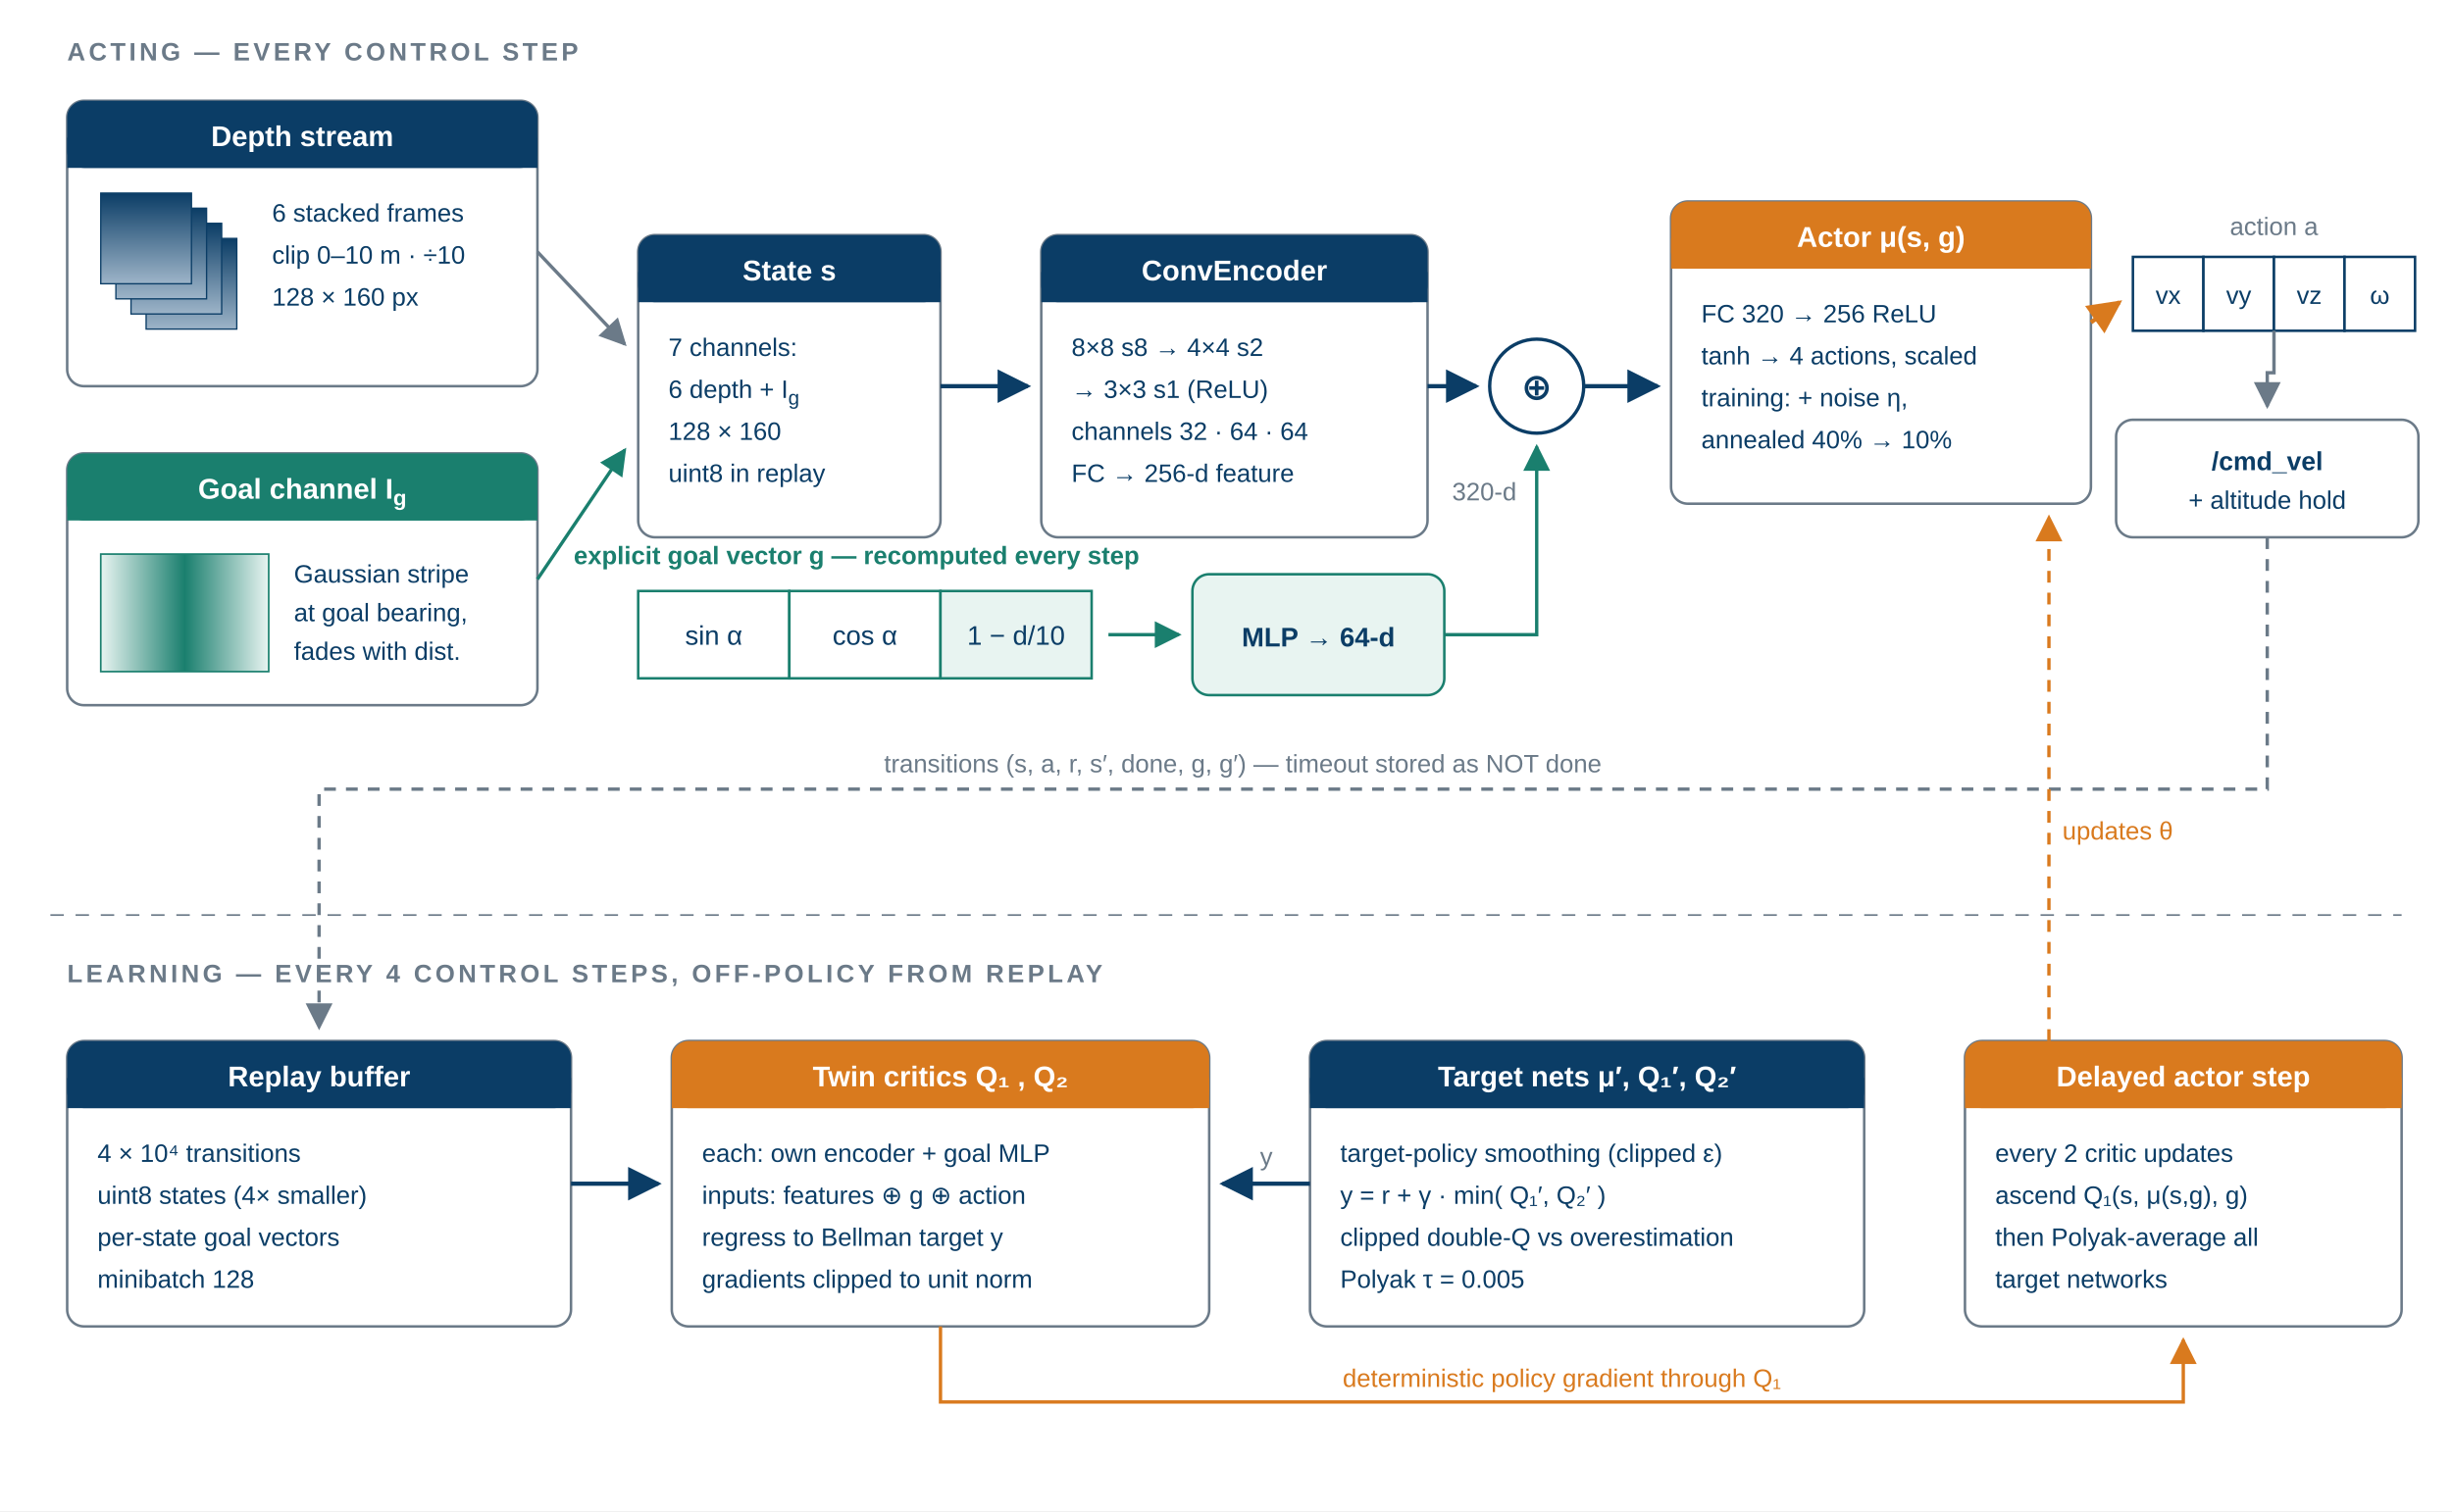
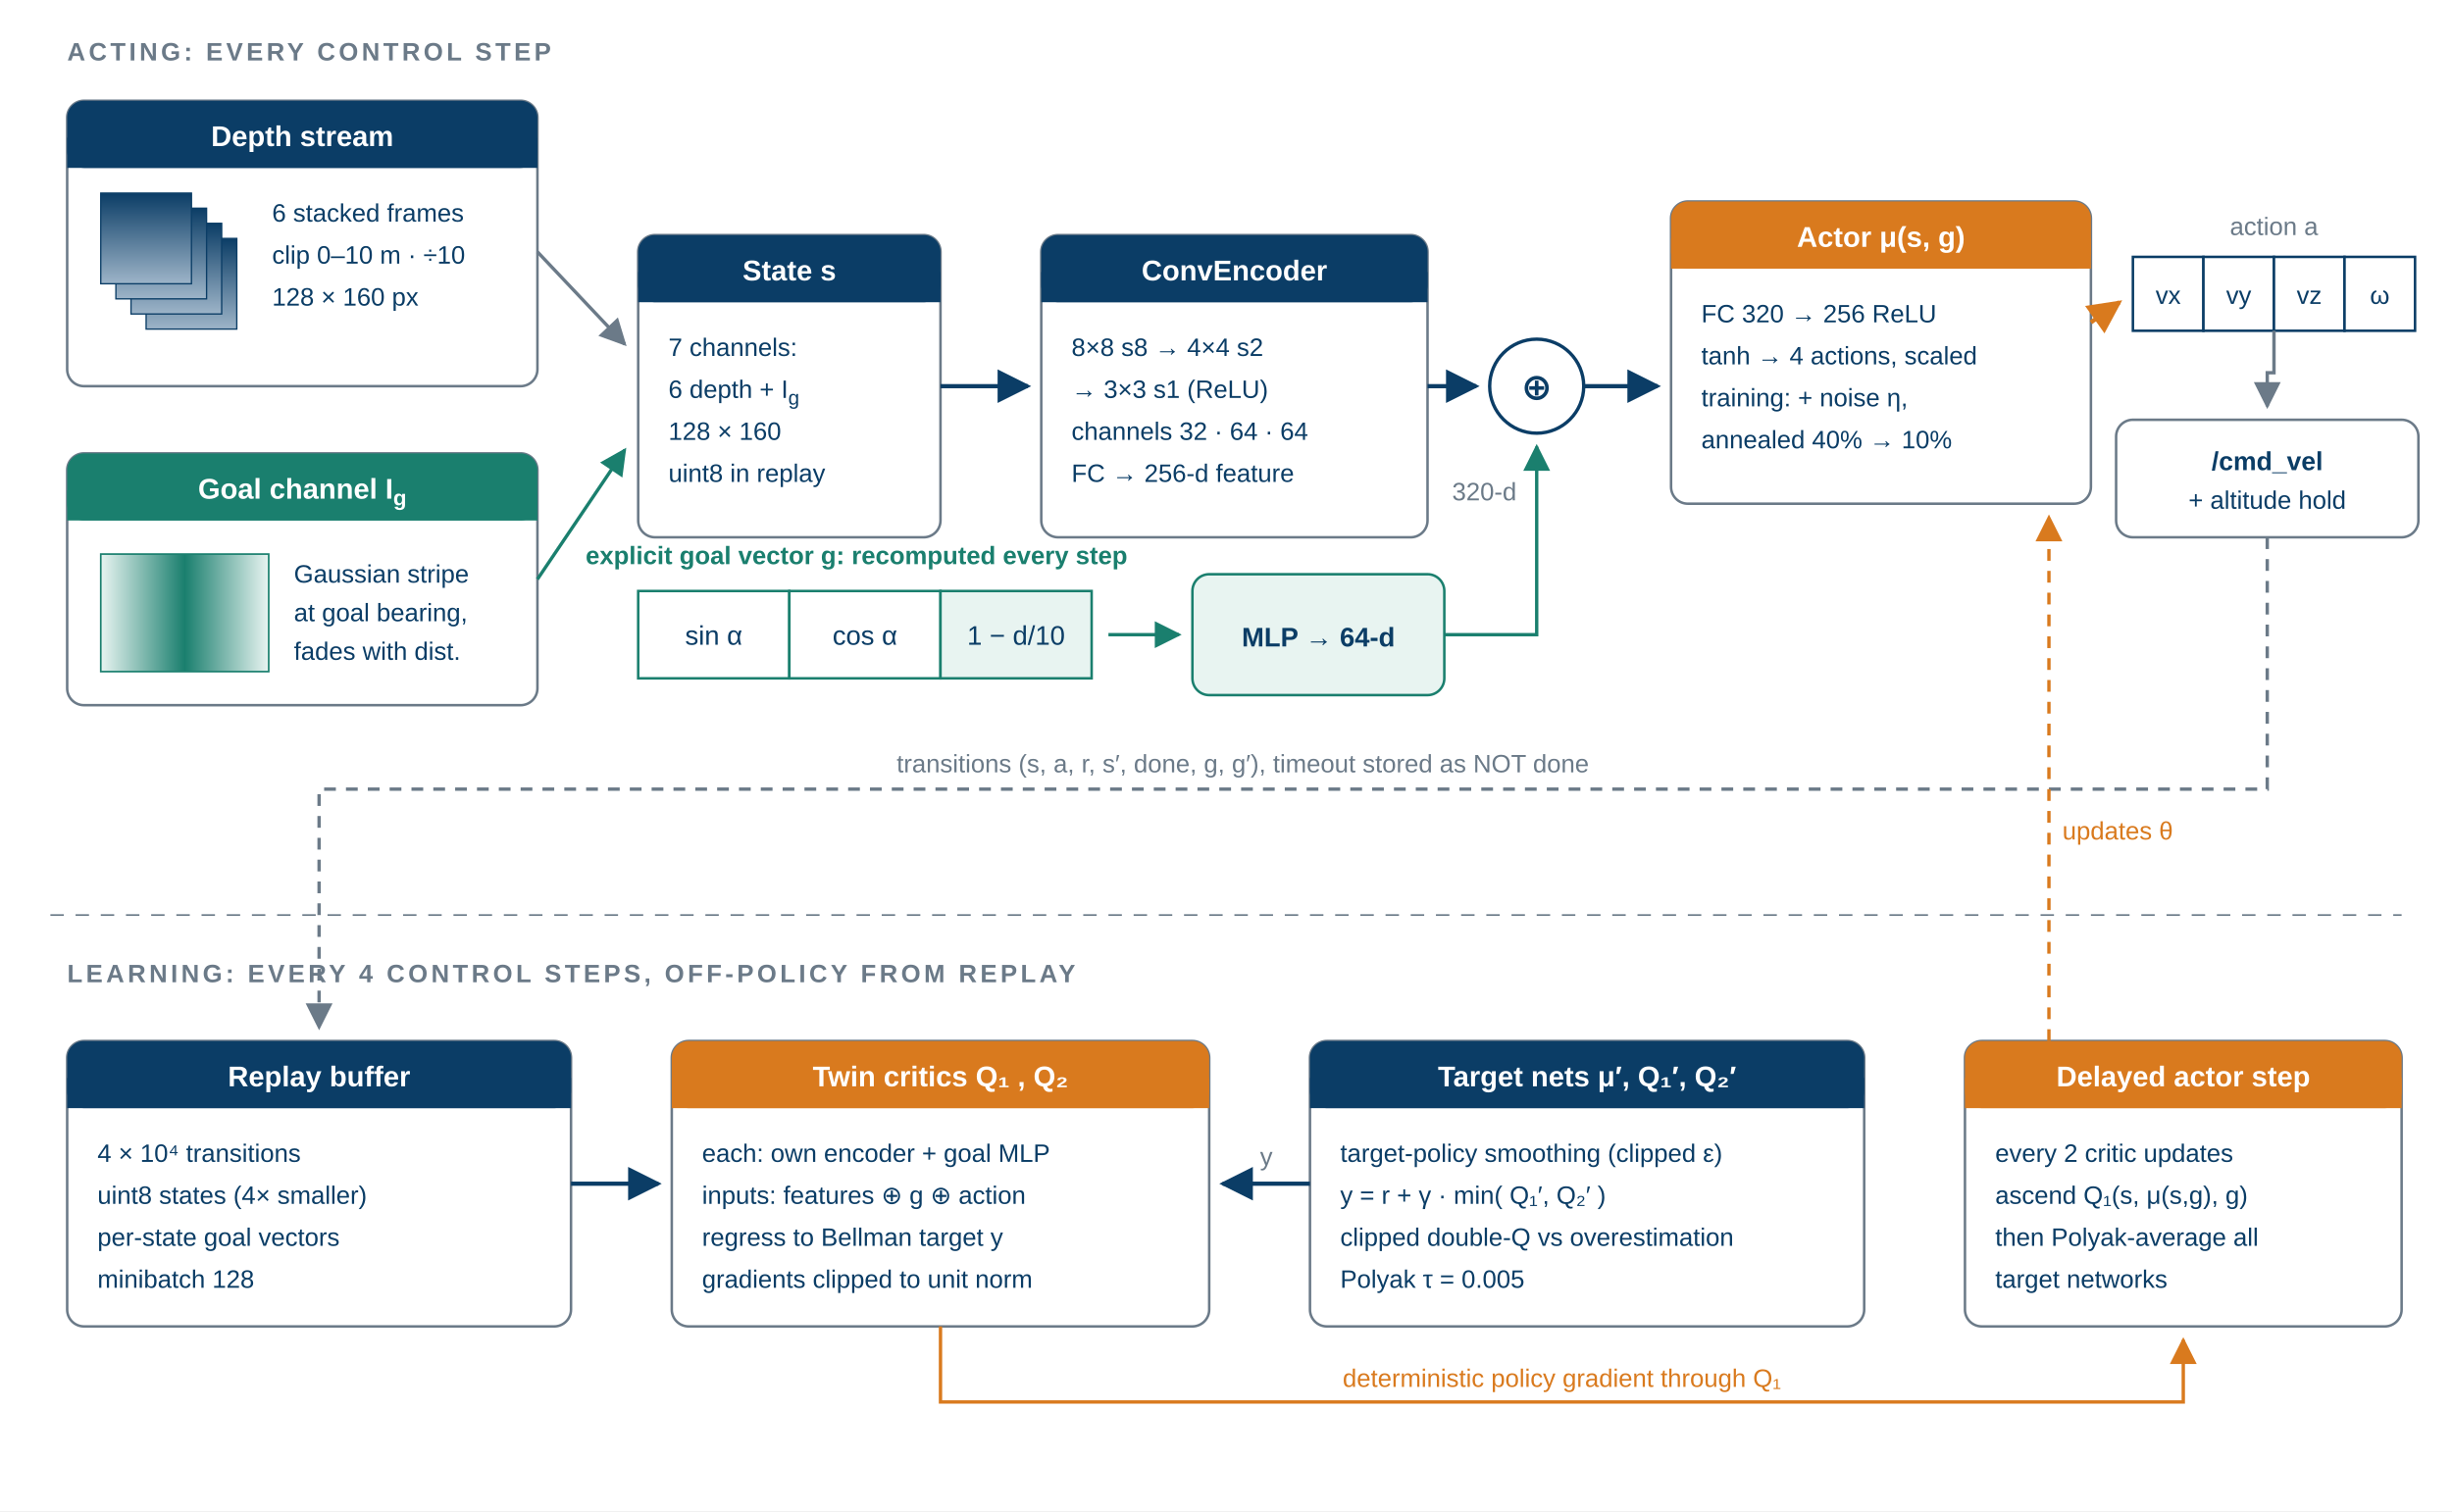
<svg xmlns="http://www.w3.org/2000/svg" viewBox="0 0 1460 900" width="1460" height="900" font-family="Segoe UI, Arial, sans-serif">
  <defs>
    <marker id="arr" viewBox="0 0 10 10" refX="9" refY="5" markerWidth="8" markerHeight="8" orient="auto-start-reverse">
      <path d="M0,0 L10,5 L0,10 z" fill="#6b7a88" />
    </marker>
    <marker id="arrB" viewBox="0 0 10 10" refX="9" refY="5" markerWidth="8" markerHeight="8" orient="auto-start-reverse">
      <path d="M0,0 L10,5 L0,10 z" fill="#0b3d66" />
    </marker>
    <marker id="arrT" viewBox="0 0 10 10" refX="9" refY="5" markerWidth="8" markerHeight="8" orient="auto-start-reverse">
      <path d="M0,0 L10,5 L0,10 z" fill="#1a7f6e" />
    </marker>
    <marker id="arrO" viewBox="0 0 10 10" refX="9" refY="5" markerWidth="8" markerHeight="8" orient="auto-start-reverse">
      <path d="M0,0 L10,5 L0,10 z" fill="#d97a1e" />
    </marker>
    <linearGradient id="stripe" x1="0" y1="0" x2="1" y2="0">
      <stop offset="0" stop-color="#e8f4f1" />
      <stop offset="0.5" stop-color="#1a7f6e" />
      <stop offset="1" stop-color="#e8f4f1" />
    </linearGradient>
    <linearGradient id="depthg" x1="0" y1="0" x2="0" y2="1">
      <stop offset="0" stop-color="#0b3d66" />
      <stop offset="1" stop-color="#9db4c8" />
    </linearGradient>
  </defs>
  <rect x="0" y="0" width="1460" height="900" fill="#ffffff" />
-   <text x="40" y="36" font-size="15" fill="#6b7a88" font-weight="700" letter-spacing="2">ACTING — EVERY CONTROL STEP</text>
+   <text x="40" y="36" font-size="15" fill="#6b7a88" font-weight="700" letter-spacing="2">ACTING: EVERY CONTROL STEP</text>
  <rect x="40" y="60" width="280" height="170" rx="10" fill="#ffffff" stroke="#6b7a88" stroke-width="1.5" />
  <rect x="40" y="60" width="280" height="40" rx="10" fill="#0b3d66" />
  <rect x="40" y="82" width="280" height="18" fill="#0b3d66" />
  <text x="180" y="87" font-size="17" fill="#ffffff" text-anchor="middle" font-weight="700">Depth stream</text>
  <g>
    <rect x="87" y="142" width="54" height="54" fill="url(#depthg)" stroke="#0b3d66" stroke-width="0.8" />
    <rect x="78" y="133" width="54" height="54" fill="url(#depthg)" stroke="#0b3d66" stroke-width="0.8" />
    <rect x="69" y="124" width="54" height="54" fill="url(#depthg)" stroke="#0b3d66" stroke-width="0.8" />
    <rect x="60" y="115" width="54" height="54" fill="url(#depthg)" stroke="#0b3d66" stroke-width="0.8" />
  </g>
  <text x="162" y="132" font-size="15" fill="#0b3d66">6 stacked frames</text>
  <text x="162" y="157" font-size="15" fill="#0b3d66">clip 0–10 m · ÷10</text>
  <text x="162" y="182" font-size="15" fill="#0b3d66">128 × 160 px</text>
  <rect x="40" y="270" width="280" height="150" rx="10" fill="#ffffff" stroke="#6b7a88" stroke-width="1.5" />
  <rect x="40" y="270" width="280" height="40" rx="10" fill="#1a7f6e" />
  <rect x="40" y="292" width="280" height="18" fill="#1a7f6e" />
  <text x="180" y="297" font-size="17" fill="#ffffff" text-anchor="middle" font-weight="700">Goal channel I<tspan dy="4" font-size="13">g</tspan>
  </text>
  <rect x="60" y="330" width="100" height="70" fill="url(#stripe)" stroke="#1a7f6e" stroke-width="1" />
  <text x="175" y="347" font-size="15" fill="#0b3d66">Gaussian stripe</text>
  <text x="175" y="370" font-size="15" fill="#0b3d66">at goal bearing,</text>
  <text x="175" y="393" font-size="15" fill="#0b3d66">fades with dist.</text>
  <rect x="380" y="140" width="180" height="180" rx="10" fill="#ffffff" stroke="#6b7a88" stroke-width="1.5" />
  <rect x="380" y="140" width="180" height="40" rx="10" fill="#0b3d66" />
  <rect x="380" y="162" width="180" height="18" fill="#0b3d66" />
  <text x="470" y="167" font-size="17" fill="#ffffff" text-anchor="middle" font-weight="700">State s</text>
  <text x="398" y="212" font-size="15" fill="#0b3d66">7 channels:</text>
  <text x="398" y="237" font-size="15" fill="#0b3d66">6 depth + I<tspan dy="4" font-size="12">g</tspan>
  </text>
  <text x="398" y="262" font-size="15" fill="#0b3d66">128 × 160</text>
  <text x="398" y="287" font-size="15" fill="#0b3d66">uint8 in replay</text>
  <rect x="620" y="140" width="230" height="180" rx="10" fill="#ffffff" stroke="#6b7a88" stroke-width="1.5" />
  <rect x="620" y="140" width="230" height="40" rx="10" fill="#0b3d66" />
  <rect x="620" y="162" width="230" height="18" fill="#0b3d66" />
  <text x="735" y="167" font-size="17" fill="#ffffff" text-anchor="middle" font-weight="700">ConvEncoder</text>
  <text x="638" y="212" font-size="15" fill="#0b3d66">8×8 s8 → 4×4 s2</text>
  <text x="638" y="237" font-size="15" fill="#0b3d66">→ 3×3 s1 (ReLU)</text>
  <text x="638" y="262" font-size="15" fill="#0b3d66">channels 32 · 64 · 64</text>
  <text x="638" y="287" font-size="15" fill="#0b3d66">FC → 256-d feature</text>
-   <text x="510" y="336" font-size="15" fill="#1a7f6e" text-anchor="middle" font-weight="600">explicit goal vector g — recomputed every step</text>
+   <text x="510" y="336" font-size="15" fill="#1a7f6e" text-anchor="middle" font-weight="600">explicit goal vector g: recomputed every step</text>
  <rect x="380" y="352" width="90" height="52" fill="#ffffff" stroke="#1a7f6e" stroke-width="1.5" />
  <text x="425" y="384" font-size="16" fill="#0b3d66" text-anchor="middle">sin α</text>
  <rect x="470" y="352" width="90" height="52" fill="#ffffff" stroke="#1a7f6e" stroke-width="1.5" />
  <text x="515" y="384" font-size="16" fill="#0b3d66" text-anchor="middle">cos α</text>
  <rect x="560" y="352" width="90" height="52" fill="#e8f4f1" stroke="#1a7f6e" stroke-width="1.5" />
  <text x="605" y="384" font-size="16" fill="#0b3d66" text-anchor="middle">1 − d/10</text>
  <rect x="710" y="342" width="150" height="72" rx="10" fill="#e8f4f1" stroke="#1a7f6e" stroke-width="1.5" />
  <text x="785" y="385" font-size="16" fill="#0b3d66" text-anchor="middle" font-weight="600">MLP → 64-d</text>
  <circle cx="915" cy="230" r="28" fill="#ffffff" stroke="#0b3d66" stroke-width="2" />
  <text x="915" y="238" font-size="22" fill="#0b3d66" text-anchor="middle" font-weight="700">⊕</text>
  <text x="903" y="298" font-size="15" fill="#6b7a88" text-anchor="end">320-d</text>
  <rect x="995" y="120" width="250" height="180" rx="10" fill="#ffffff" stroke="#6b7a88" stroke-width="1.5" />
  <rect x="995" y="120" width="250" height="40" rx="10" fill="#d97a1e" />
  <rect x="995" y="142" width="250" height="18" fill="#d97a1e" />
  <text x="1120" y="147" font-size="17" fill="#ffffff" text-anchor="middle" font-weight="700">Actor μ(s, g)</text>
  <text x="1013" y="192" font-size="15" fill="#0b3d66">FC 320 → 256 ReLU</text>
  <text x="1013" y="217" font-size="15" fill="#0b3d66">tanh → 4 actions, scaled</text>
  <text x="1013" y="242" font-size="15" fill="#0b3d66">training: + noise η,</text>
  <text x="1013" y="267" font-size="15" fill="#0b3d66">annealed 40% → 10%</text>
  <text x="1354" y="140" font-size="15" fill="#6b7a88" text-anchor="middle">action a</text>
  <rect x="1270" y="153" width="42" height="44" fill="#ffffff" stroke="#0b3d66" stroke-width="1.5" />
  <text x="1291" y="181" font-size="15" fill="#0b3d66" text-anchor="middle">vx</text>
  <rect x="1312" y="153" width="42" height="44" fill="#ffffff" stroke="#0b3d66" stroke-width="1.5" />
  <text x="1333" y="181" font-size="15" fill="#0b3d66" text-anchor="middle">vy</text>
  <rect x="1354" y="153" width="42" height="44" fill="#ffffff" stroke="#0b3d66" stroke-width="1.5" />
  <text x="1375" y="181" font-size="15" fill="#0b3d66" text-anchor="middle">vz</text>
  <rect x="1396" y="153" width="42" height="44" fill="#ffffff" stroke="#0b3d66" stroke-width="1.5" />
  <text x="1417" y="181" font-size="15" fill="#0b3d66" text-anchor="middle">ω</text>
  <rect x="1260" y="250" width="180" height="70" rx="10" fill="#ffffff" stroke="#6b7a88" stroke-width="1.5" />
  <text x="1350" y="280" font-size="15.5" fill="#0b3d66" text-anchor="middle" font-weight="600">/cmd_vel</text>
  <text x="1350" y="303" font-size="15" fill="#0b3d66" text-anchor="middle">+ altitude hold</text>
  <path d="M320,150 L372,205" fill="none" stroke="#6b7a88" stroke-width="2" marker-end="url(#arr)" />
  <path d="M320,345 L372,268" fill="none" stroke="#1a7f6e" stroke-width="2" marker-end="url(#arrT)" />
  <path d="M560,230 L612,230" fill="none" stroke="#0b3d66" stroke-width="2.5" marker-end="url(#arrB)" />
  <path d="M850,230 L879,230" fill="none" stroke="#0b3d66" stroke-width="2.5" marker-end="url(#arrB)" />
  <path d="M660,378 L702,378" fill="none" stroke="#1a7f6e" stroke-width="2" marker-end="url(#arrT)" />
  <path d="M860,378 L915,378 L915,266" fill="none" stroke="#1a7f6e" stroke-width="2" marker-end="url(#arrT)" />
  <path d="M943,230 L987,230" fill="none" stroke="#0b3d66" stroke-width="2.5" marker-end="url(#arrB)" />
  <path d="M1245,192 L1262,180" fill="none" stroke="#d97a1e" stroke-width="2.5" marker-end="url(#arrO)" />
  <path d="M1354,197 L1354,222 L1350,222 L1350,242" fill="none" stroke="#6b7a88" stroke-width="2" marker-end="url(#arr)" />
  <line x1="30" y1="545" x2="1430" y2="545" stroke="#6b7a88" stroke-width="1" stroke-dasharray="8,7" />
-   <text x="40" y="585" font-size="15" fill="#6b7a88" font-weight="700" letter-spacing="2">LEARNING — EVERY 4 CONTROL STEPS, OFF-POLICY FROM REPLAY</text>
+   <text x="40" y="585" font-size="15" fill="#6b7a88" font-weight="700" letter-spacing="2">LEARNING: EVERY 4 CONTROL STEPS, OFF-POLICY FROM REPLAY</text>
  <path d="M1350,320 L1350,470 L190,470 L190,612" fill="none" stroke="#6b7a88" stroke-width="2" stroke-dasharray="7,6" marker-end="url(#arr)" />
-   <text x="740" y="460" font-size="15" fill="#6b7a88" text-anchor="middle">transitions (s, a, r, s′, done, g, g′) — timeout stored as NOT done</text>
+   <text x="740" y="460" font-size="15" fill="#6b7a88" text-anchor="middle">transitions (s, a, r, s′, done, g, g′), timeout stored as NOT done</text>
  <rect x="40" y="620" width="300" height="170" rx="10" fill="#ffffff" stroke="#6b7a88" stroke-width="1.5" />
  <rect x="40" y="620" width="300" height="40" rx="10" fill="#0b3d66" />
  <rect x="40" y="642" width="300" height="18" fill="#0b3d66" />
  <text x="190" y="647" font-size="17" fill="#ffffff" text-anchor="middle" font-weight="700">Replay buffer</text>
  <text x="58" y="692" font-size="15" fill="#0b3d66">4 × 10⁴ transitions</text>
  <text x="58" y="717" font-size="15" fill="#0b3d66">uint8 states (4× smaller)</text>
  <text x="58" y="742" font-size="15" fill="#0b3d66">per-state goal vectors</text>
  <text x="58" y="767" font-size="15" fill="#0b3d66">minibatch 128</text>
  <rect x="400" y="620" width="320" height="170" rx="10" fill="#ffffff" stroke="#6b7a88" stroke-width="1.5" />
  <rect x="400" y="620" width="320" height="40" rx="10" fill="#d97a1e" />
  <rect x="400" y="642" width="320" height="18" fill="#d97a1e" />
  <text x="560" y="647" font-size="17" fill="#ffffff" text-anchor="middle" font-weight="700">Twin critics Q₁ , Q₂</text>
  <text x="418" y="692" font-size="15" fill="#0b3d66">each: own encoder + goal MLP</text>
  <text x="418" y="717" font-size="15" fill="#0b3d66">inputs: features ⊕ g ⊕ action</text>
  <text x="418" y="742" font-size="15" fill="#0b3d66">regress to Bellman target y</text>
  <text x="418" y="767" font-size="15" fill="#0b3d66">gradients clipped to unit norm</text>
  <rect x="780" y="620" width="330" height="170" rx="10" fill="#ffffff" stroke="#6b7a88" stroke-width="1.5" />
  <rect x="780" y="620" width="330" height="40" rx="10" fill="#0b3d66" />
  <rect x="780" y="642" width="330" height="18" fill="#0b3d66" />
  <text x="945" y="647" font-size="17" fill="#ffffff" text-anchor="middle" font-weight="700">Target nets μ′, Q₁′, Q₂′</text>
  <text x="798" y="692" font-size="15" fill="#0b3d66">target-policy smoothing (clipped ε)</text>
  <text x="798" y="717" font-size="15" fill="#0b3d66">y = r + γ · min( Q₁′, Q₂′ )</text>
  <text x="798" y="742" font-size="15" fill="#0b3d66">clipped double-Q vs overestimation</text>
  <text x="798" y="767" font-size="15" fill="#0b3d66">Polyak τ = 0.005</text>
  <rect x="1170" y="620" width="260" height="170" rx="10" fill="#ffffff" stroke="#6b7a88" stroke-width="1.5" />
  <rect x="1170" y="620" width="260" height="40" rx="10" fill="#d97a1e" />
  <rect x="1170" y="642" width="260" height="18" fill="#d97a1e" />
  <text x="1300" y="647" font-size="17" fill="#ffffff" text-anchor="middle" font-weight="700">Delayed actor step</text>
  <text x="1188" y="692" font-size="15" fill="#0b3d66">every 2 critic updates</text>
  <text x="1188" y="717" font-size="15" fill="#0b3d66">ascend Q₁(s, μ(s,g), g)</text>
  <text x="1188" y="742" font-size="15" fill="#0b3d66">then Polyak-average all</text>
  <text x="1188" y="767" font-size="15" fill="#0b3d66">target networks</text>
  <path d="M340,705 L392,705" fill="none" stroke="#0b3d66" stroke-width="2.5" marker-end="url(#arrB)" />
  <path d="M780,705 L728,705" fill="none" stroke="#0b3d66" stroke-width="2.5" marker-end="url(#arrB)" />
  <text x="754" y="694" font-size="15" fill="#6b7a88" text-anchor="middle">y</text>
  <path d="M560,790 L560,835 L1300,835 L1300,798" fill="none" stroke="#d97a1e" stroke-width="2" marker-end="url(#arrO)" />
  <text x="930" y="826" font-size="15" fill="#d97a1e" text-anchor="middle">deterministic policy gradient through Q₁</text>
  <path d="M1220,620 L1220,308" fill="none" stroke="#d97a1e" stroke-width="2" stroke-dasharray="7,6" marker-end="url(#arrO)" />
  <text x="1228" y="500" font-size="15" fill="#d97a1e">updates θ</text>
</svg>
